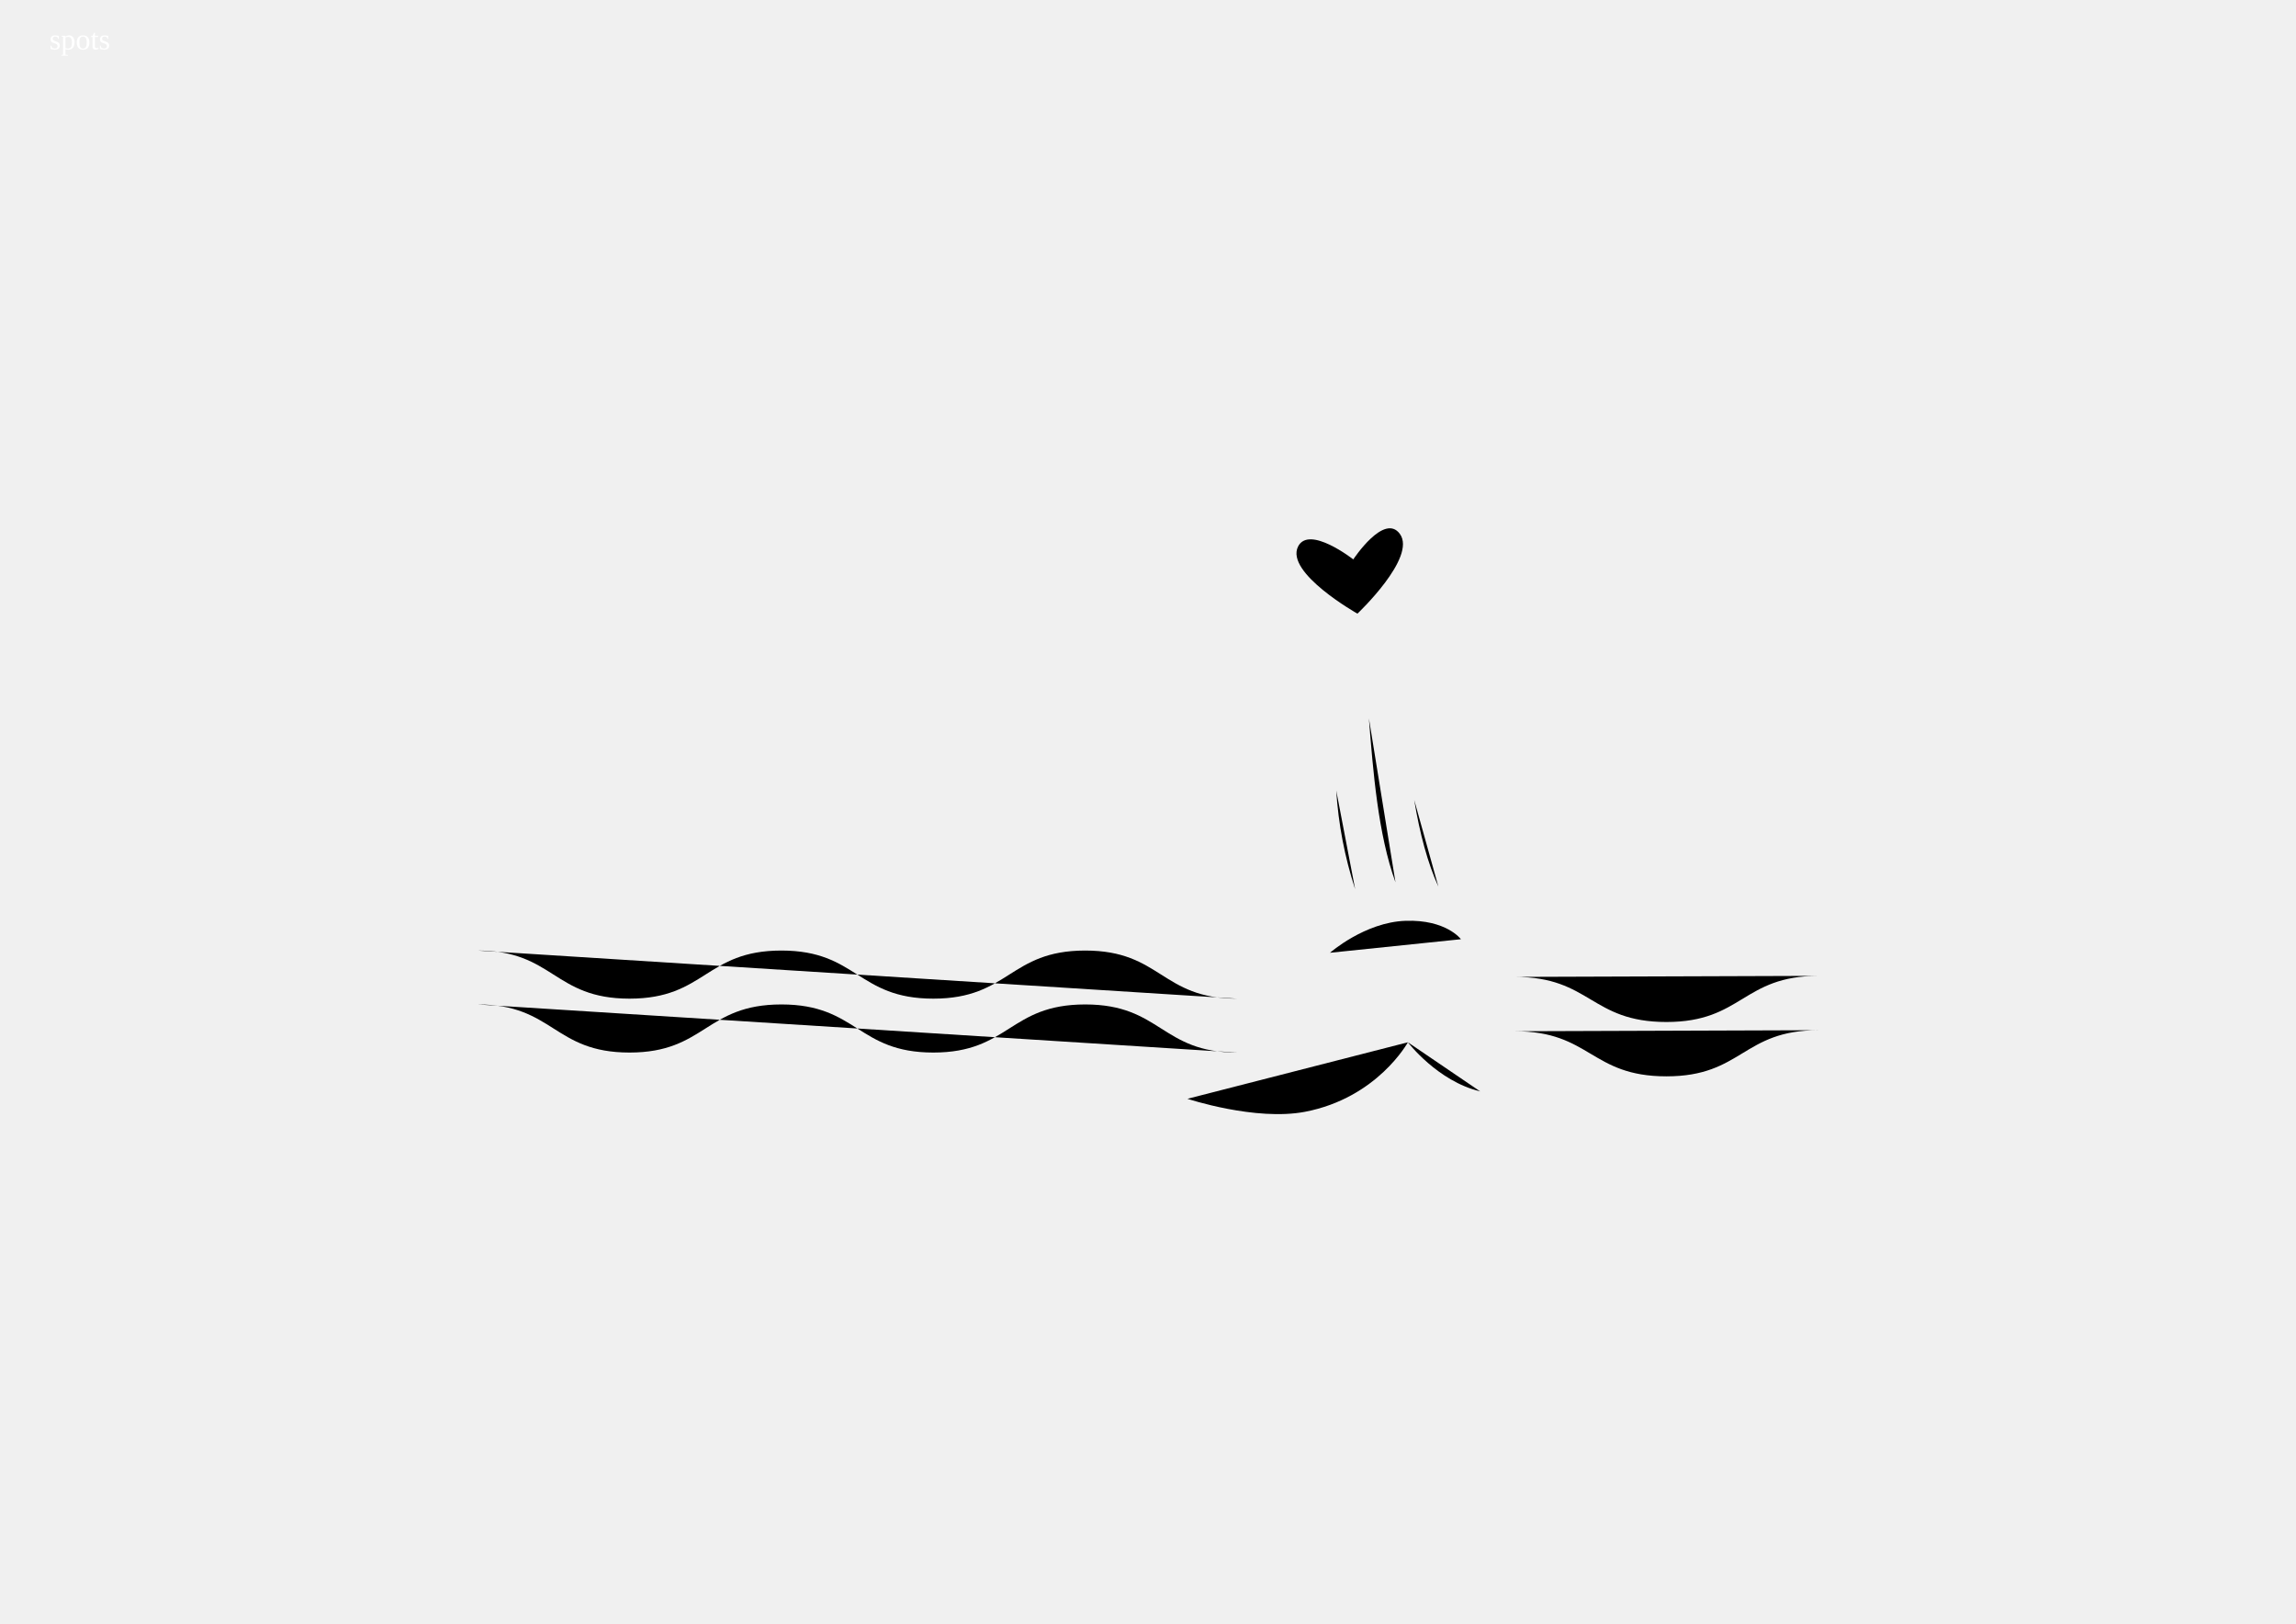
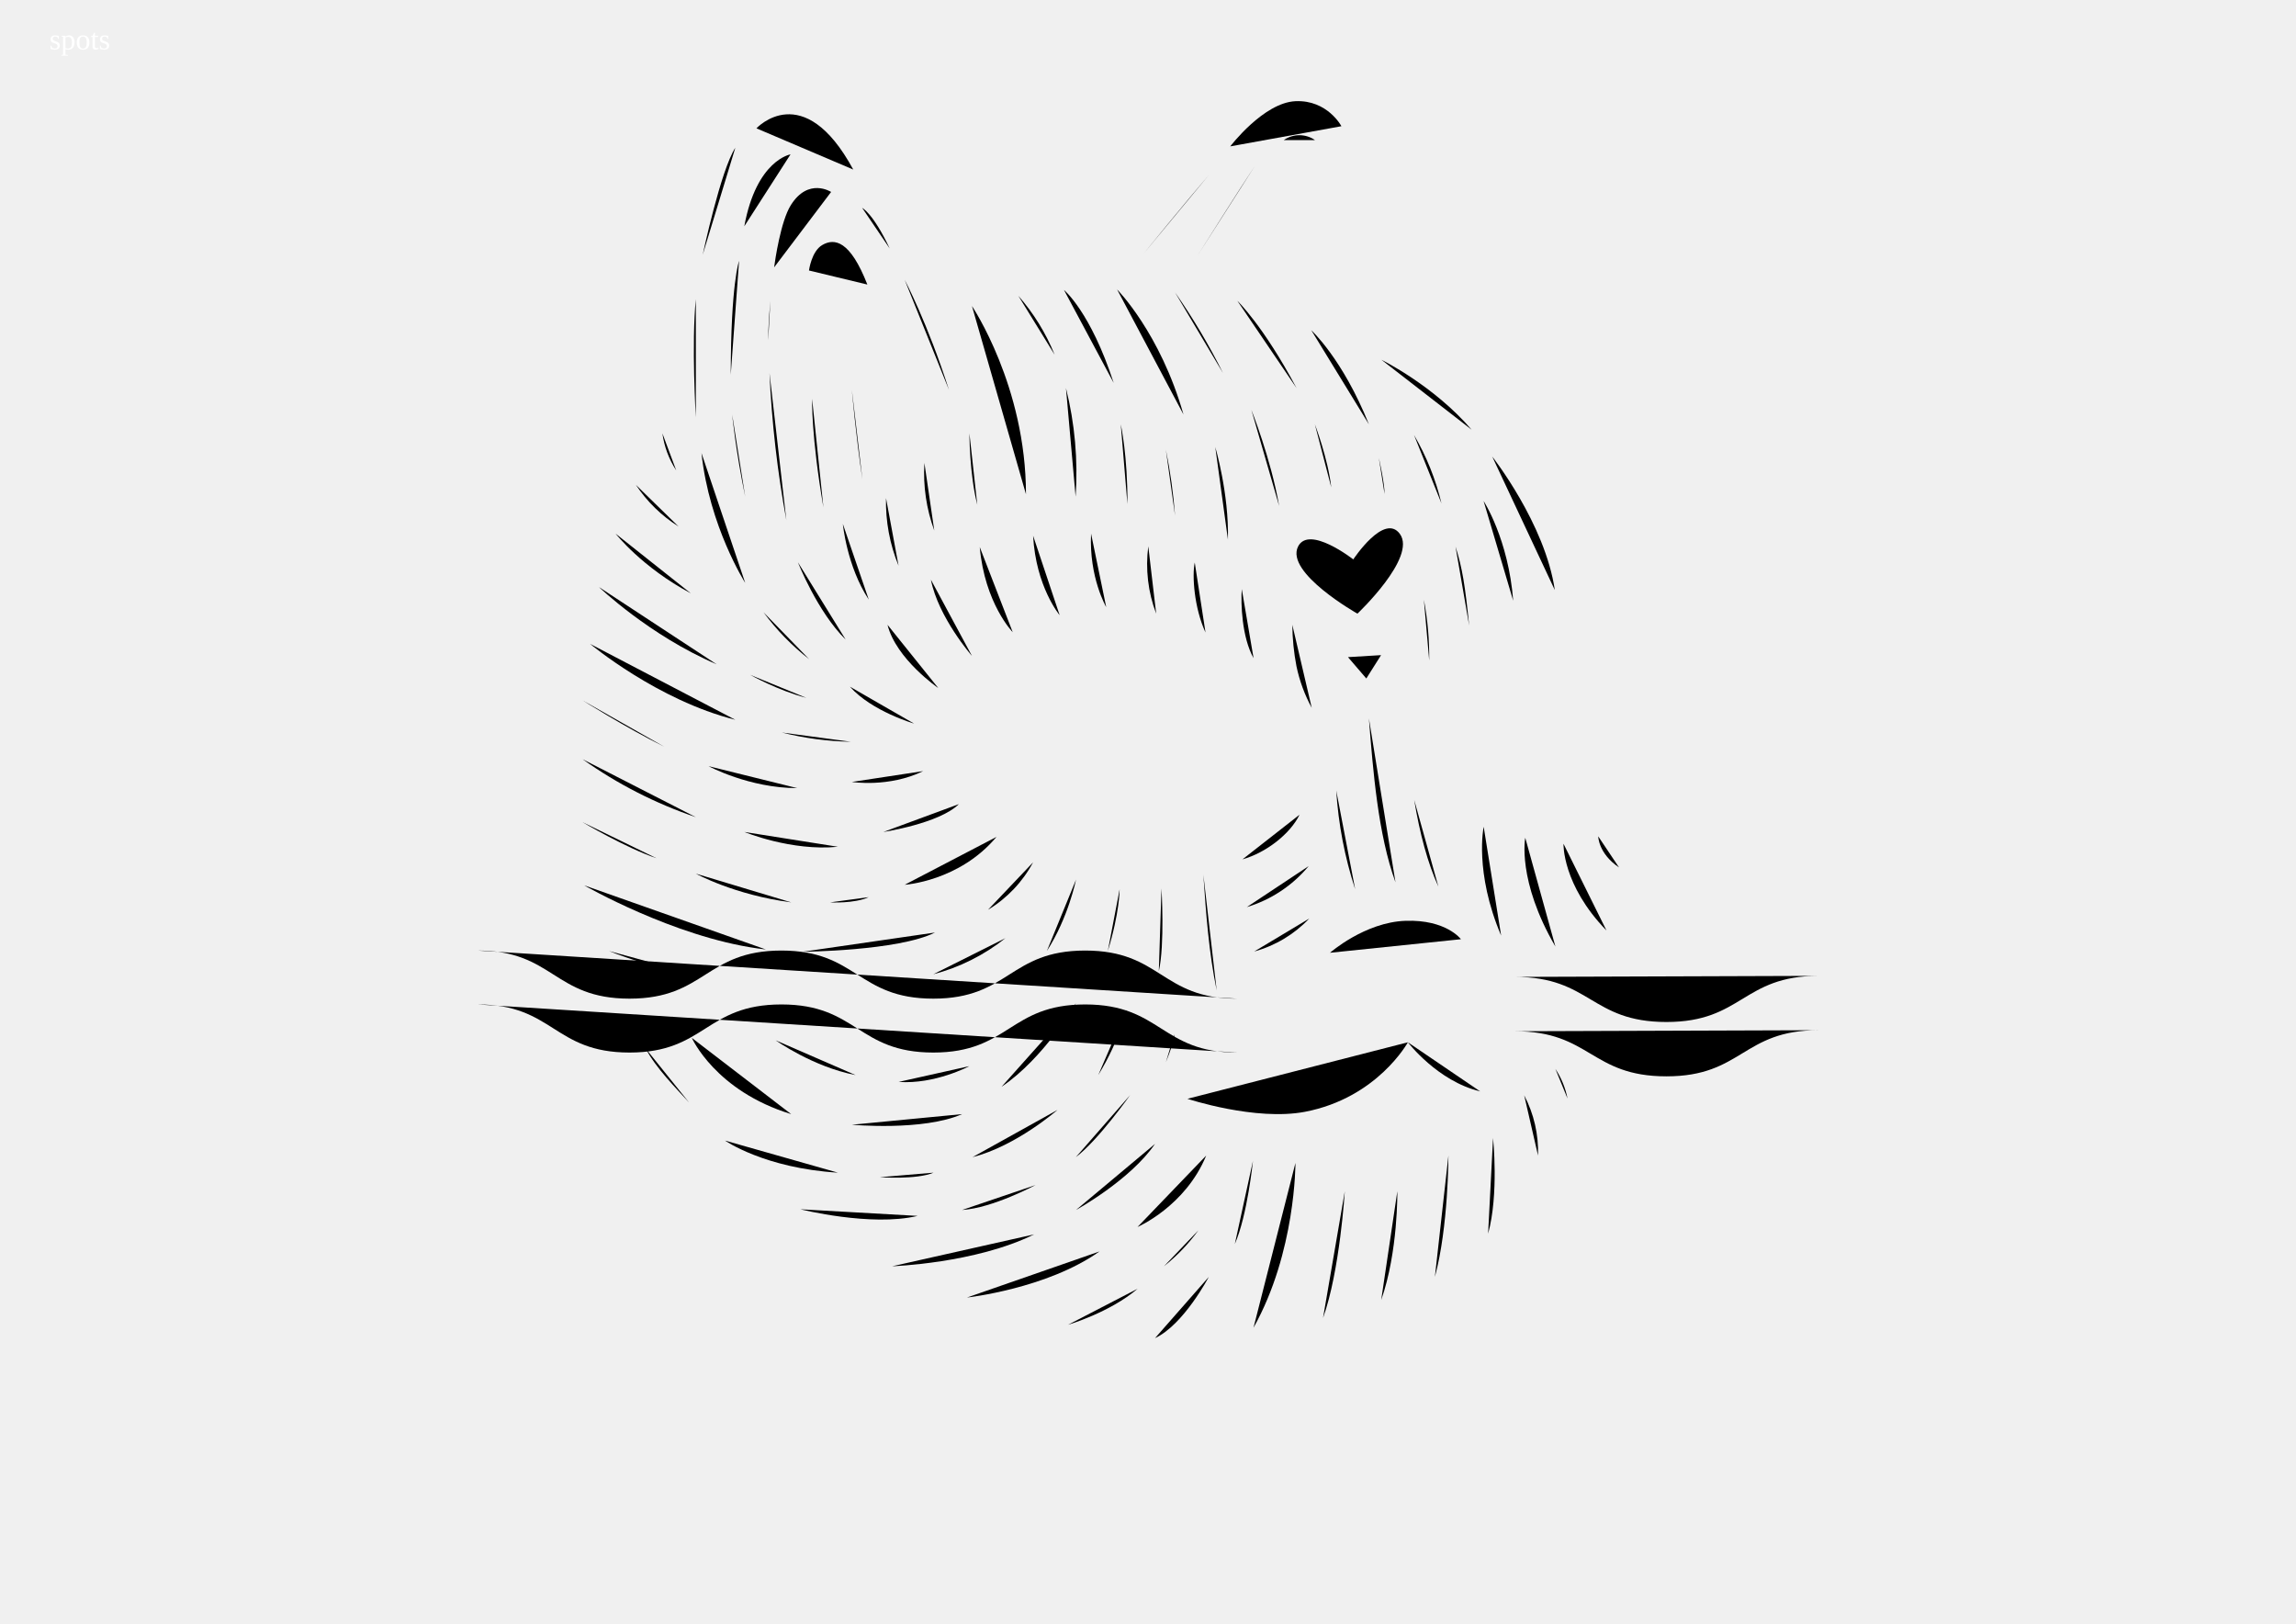
<svg xmlns="http://www.w3.org/2000/svg" xmlns:xlink="http://www.w3.org/1999/xlink" viewBox="0 0 930.49 657.93" id="animation-main">
  <defs>
    <mask id="eye-left-mask">
      <g class="eye-transform">
        <path class="f-high" d="         M455.63,266.34         q-3.72,0 -7.24,0.41         a82.08,82.08,0,0,0-20,4.58         a91.56,91.56,0,0,0-33.67,21.73         a4.11,4.11,0,0,0-1.3,2.82         a4.26,4.26,0,0,0,1,3         c.88,1,12.65,17.62,30.67,29.09         a68,68,0,0,0,25.39,10.16         a54.56,54.56,0,0,0,11.32.7         a65,65,0,0,0,20.99-4.52         c20.24-8,32.82-23.64,33.73-24.55         a4.29 4.29 0 00.35-5.5         c-.78-1-11-17.55-28.73-28.41         a62.72,62.72,0,0,0 -23.6 -8.77         a56.25,56.25,0,0,0-8.91-0.74Z" />
      </g>
    </mask>
    <mask id="eye-right-mask">
      <g class="eye-transform">
        <path class="f-high" d="         M640.5,257.26         a47.8,47.8,0,0,0-12.739,1.09         a70.3,70.3,0,0,0-24.9,11.21         a82.49,82.49,0,0,0-23,25.15,4.07,4.07,0,0,0,.82,5.26         c.88.7,12.51,11.69,28.39,18.55         a62.26,62.26,0,0,0,22.35,5.39         a45,45,0,0,0,9.44-.62         c.78-.14,1.54-.31,2.31-.48         c1.14-.26,2.27-.54,3.37-.87         a56.14,56.14,0,0,0,18-9.38         c14.54-11.14,21.71-26.46,22.29-27.42         a4.09,4.09,0,0,0,0.76,-5         c-.8-.71-11.13-11.83-26.46-18.32         a56,56,0,0,0-20.631-4.56z" />
      </g>
    </mask>
    <mask id="mask-mouth">
      <path class="f-high" d="M481.23,445.23s27.55,9.12,47.67,5.26c29.35-5.64,41.67-28.16,41.67-28.16s12,15.77,29.29,19.9v75h-118.63Z" />
    </mask>
    <animate id="animate_whisker_r1_in" xlink:href="#whisker_r_up" attributeName="stroke-dashoffset" dur="0.5" begin="0.7" repeatCount="1" values="130.48; 0" keyTimes="0;1" calcMode="spline" keySplines=".23,.01,1,1" fill="freeze" />
    <animate id="animate_whisker_r2_in" xlink:href="#whisker_r_down" attributeName="stroke-dashoffset" dur="0.5" begin="0.7" repeatCount="1" values="130.48; 0" keyTimes="0;1" calcMode="spline" keySplines=".23,.01,1,1" fill="freeze" />
    <animate id="anim_whisker_r1" xlink:href="#whisker_r_up" attributeName="d" dur="1.2" begin="animate_whisker_r1_in.end - .72s" repeatCount="indefinite" values="                  M613.93,395.84c0,0 0,0 0,0c30.71,0 30.71,18.27 61.42,18.27c30.8,0 30.8,-18.69 61.59,-18.69;                  M613.93,404.975c0,0 15.4,-9.34 30.8,-9.34c30.71,0 30.71,18.27 61.42,18.27c15.4,0 30.8,-9.34 30.8,-9.34;                  M613.93,414.11c30.8,0 30.8,-18.69 61.59,-18.69c30.71,0 30.71,18.27 61.42,18.27c0,0 0,0 0,0;                  M613.93,414.11c0,0 0,0 0,0c30.8,0 30.8,-18.69 61.59,-18.69c30.71,0 30.71,18.27 61.42,18.27;                  M613.93,404.975c0,0 15.4,9.34 30.8,9.34c30.8,0 30.8,-18.69 61.59,-18.69c15.4,0 30.8,9.34 30.8,9.34;                  M613.93,395.84c30.71,0 30.71,18.27 61.42,18.27c30.8,0 30.8,-18.69 61.59,-18.69c0,0 0,0 0,0;" keyTimes="0;0.25;0.5;0.5;0.75;1" />
    <animate id="anim_whisker_r2" xlink:href="#whisker_r_down" attributeName="d" dur="1.2" begin="animate_whisker_r1_in.end - .72s" repeatCount="indefinite" values="                  M613.93,417.86c0,0 0,0 0,0c30.71,0 30.71,18.27 61.42,18.27c30.8,0 30.8,-18.69 61.59,-18.69;                  M613.93,427.2c0,0 15.4,-9.34 30.8,-9.34c30.71,0 30.71,18.27 61.42,18.27c15.4,0 30.8,-9.34 30.8,-9.34;                  M613.93,436.54c30.8,0 30.8,-18.69 61.59,-18.69c30.71,0 30.71,18.27 61.42,18.27c0,0 0,0 0,0;                  M613.93,436.54c0,0 0,0 0,0c30.8,0 30.8,-18.69 61.59,-18.69c30.71,0 30.71,18.27 61.42,18.27;                  M613.93,427.2c0,0 15.4,9.34 30.8,9.34c30.8,0 30.8,-18.69 61.59,-18.69c15.4,0 30.8,9.34 30.8,9.34;                  M613.93,417.86c30.71,0 30.71,18.27 61.42,18.27c30.8,0 30.8,-18.69 61.59,-18.69c0,0 0,0 0,0;" keyTimes="0;0.25;0.5;0.5;0.75;1" />
    <animate id="animate_whisker_l1_in" xlink:href="#whisker_l_up" attributeName="stroke-dashoffset" dur="1.2" begin="0" repeatCount="1" values="-328.45; 0" keyTimes="0;1" calcMode="spline" keySplines=".23,.01,1,1" fill="freeze" />
    <animate id="animate_whisker_l2_in" xlink:href="#whisker_l_down" attributeName="stroke-dashoffset" dur="1.2" begin="0" repeatCount="1" values="-328.45; 0" keyTimes="0;1" calcMode="spline" keySplines=".23,.01,1,1" fill="freeze" />
    <animate id="anim_whisker_l1" xlink:href="#whisker_l_up" attributeName="d" dur="1.2" begin="animate_whisker_l1_in.end - 0.1" repeatCount="indefinite" values="M193.56,385.16c30.78,0 30.78,19.49 61.56,19.49c30.78,0 30.78,-19.49 61.56,-19.49c30.78,0 30.78,19.49 61.56,19.49c30.78,0 30.78,-19.49 61.56,-19.49c30.78,0 30.78,19.49 61.56,19.49c0,0 0,0 0,0;         M193.56,394.9c0,0 15.39,9.74 30.78,9.74c30.78,0 30.78,-19.49 61.56,-19.49c30.78,0 30.78,19.49 61.56,19.49c30.78,0 30.78,-19.49 61.56,-19.49c30.78,0 30.78,19.49 61.56,19.49c15.39,0 30.78,-9.74 30.78,-9.74;         M193.56,404.65c0,0 0,0 0,0c30.78,0 30.78,-19.49 61.56,-19.49c30.78,0 30.78,19.49 61.56,19.49c30.78,0 30.78,-19.49 61.56,-19.49c30.78,0 30.78,19.49 61.56,19.49c30.78,0 30.78,-19.49 61.56,-19.49;         M193.56,404.65c30.78,0 30.78,-19.49 61.56,-19.49c30.78,0 30.78,19.49 61.56,19.49c30.78,0 30.78,-19.49 61.56,-19.49c30.78,0 30.78,19.49 61.56,19.49         c30.78,0 30.78,-19.49 61.56,-19.49c0,0 0,0 0,0;         M193.56,394.9c0,0 15.39,-9.74 30.78,-9.74c30.78,0 30.78,19.49 61.56,19.49c30.78,0 30.78,-19.49 61.56,-19.49c30.78,0 30.78,19.49 61.56,19.49c30.78,0 30.78,-19.49 61.56,-19.49c15.39,0 30.78,9.74 30.78,9.74;         M193.56,385.16c0,0 0,0 0,0c30.78,0 30.78,19.49 61.56,19.49c30.78,0 30.78,-19.49 61.56,-19.49c30.78,0 30.78,19.49 61.56,19.49c30.78,0 30.78,-19.49 61.56,-19.49c30.78,0 30.78,19.49 61.56,19.49" keyTimes="0;0.25;0.5;0.5;0.75;1" />
    <animate id="anim_whisker_l2" xlink:href="#whisker_l_down" attributeName="d" dur="1.2" begin="animate_whisker_l1_in.end - 0.1" repeatCount="indefinite" values="M193.56,407c30.78,0 30.78,19.49 61.56,19.49c30.78,0 30.78,-19.49 61.56,-19.49c30.78,0 30.78,19.49 61.56,19.49c30.78,0 30.78,-19.49 61.56,-19.49c30.78,0 30.78,19.49 61.56,19.49c0,0 0,0 0,0;         M193.56,416.74c0,0 15.39,9.74 30.78,9.74c30.78,0 30.78,-19.49 61.56,-19.49c30.78,0 30.78,19.49 61.56,19.49c30.78,0 30.78,-19.49 61.56,-19.49c30.78,0 30.78,19.49 61.56,19.49c15.39,0 30.78,-9.74 30.78,-9.74;         M193.56,426.49c0,0 0,0 0,0c30.78,0 30.78,-19.49 61.56,-19.49c30.78,0 30.78,19.49 61.56,19.49c30.78,0 30.78,-19.49 61.56,-19.49c30.78,0 30.78,19.49 61.56,19.49c30.78,0 30.78,-19.49 61.56,-19.49;         M193.56,426.49c30.78,0 30.78,-19.49 61.56,-19.49c30.78,0 30.78,19.49 61.56,19.49c30.78,0 30.78,-19.49 61.56,-19.49c30.78,0 30.78,19.49 61.56,19.49c30.78,0 30.78,-19.49 61.56,-19.49c0,0 0,0 0,0;         M193.56,416.74c0,0 15.39,-9.74 30.78,-9.74c30.78,0 30.78,19.49 61.56,19.49c30.78,0 30.78,-19.49 61.56,-19.49c30.78,0 30.78,19.49 61.56,19.49c30.78,0 30.78,-19.49 61.56,-19.49c15.39,0 30.78,9.74 30.78,9.74;         M193.56,407c0,0 0,0 0,0c30.78,0 30.78,19.49 61.56,19.49c30.78,0 30.78,-19.49 61.56,-19.49c30.78,0 30.78,19.49 61.56,19.49c30.78,0 30.78,-19.49 61.56,-19.49c30.78,0 30.78,19.49 61.56,19.49" keyTimes="0;0.25;0.5;0.5;0.75;1" />
  </defs>
  <g class="has-events">
    <text x="20" y="20" fill="white">spots</text>
  </g>
+   <g id="earRight">
+     <path id="lineEar_r1" class="s-high s-anim" d="M543.63,51.14S538,40.44,525.05,41s-26.47,18.31-26.47,18.31" />
+     <path id="lineEar_r2" class="s-high s-anim" d="M520.26,56.77a11.08,11.08,0,0,1,12.67,0" />
+     <path id="lineEar_r3" class="s-high s-anim" d="M463.39,102.86s18.11-22.22,26.7-32.17" />
+     <path id="lineEar_r4" class="s-high s-anim" d="M485.09,103.92s18.82-29.81,23.46-36.66" />
+     <line id="lineEar_r5" class="s-high s-anim" x1="502.63" y1="105.2" x2="512.76" y2="83.5" />
+     <line id="lineEar_r6" class="s-high s-anim" x1="517.91" y1="109.37" x2="527.76" y2="71.27" />
+     <line id="lineEar_r7" class="s-high s-anim" x1="538" y1="83.5" x2="533.77" y2="115.42" />
+     <line id="lineEar_r8" class="s-high s-anim" x1="548.42" y1="62.4" x2="550.67" y2="128.57" />
+   </g>
+   <g id="earLeft">
+     <path id="lineEar_f1" class="s-dark s-anim" d="M302,236.17s-14.54-22.82-17.71-52.58" />
+     <path id="lineEar_f2" class="s-dark s-anim" d="M282,169.11s-1.81-29.84,0-47.86" />
+     <path id="lineEar_f3" class="s-dark s-anim" d="M284.78,103.23S292.1,68.88,298,59.87" />
+     <path id="lineEar_f4" class="s-dark s-anim" d="M306.56,52s19-20.65,39.23,16.7" />
+     <path id="lineEar_f5" class="s-dark s-anim" d="M296.73,168s1.39,14.53,5.28,33.25" />
+     <path id="lineEar_f6" class="s-dark s-anim" d="M299.52,105.7s-3.34,9-3.37,46.11" />
+     <path id="lineEar_f7" class="s-dark s-anim" d="M320.37,62.55s-13.81,2.25-18.73,29.14" />
+     <path id="lineEar_f8" class="s-dark s-anim" d="M311.85,151.16a439.19,439.19,0,0,0,6.83,59.61" />
+     <path id="lineEar_f9" class="s-dark s-anim" d="M311.33,137.75s-.06-5.91.87-15.84" />
+     <path id="lineEar_f10" class="s-dark s-anim" d="M336.82,77.78s-9.21-6-16.33,5.35c-4.09,6.48-6.41,22.45-6.76,25.2" />
+     <path id="lineEar_f11" class="s-dark s-anim" d="M349.4,84.23s4.41,2.11,11.17,16.47" />
+     <path id="lineEar_f12" class="s-dark s-anim" d="M366.63,113.37s9.31,17.54,17.95,44.6" />
+     <path id="lineEar_f13" class="s-dark s-anim" d="M329.12,161.59s-.42,14.92,4.58,44" />
+     <path id="lineEar_f14" class="s-dark s-anim" d="M327.85,109.6s1-7.75,5.36-10.3c5-2.94,11.33-1.83,18.3,16" />
+     <line id="lineEar_f15" class="s-dark s-anim" x1="359.68" y1="132.51" x2="366.63" y2="173.06" />
+     <path id="lineEar_f16" class="s-dark s-anim" d="M345.23,158s1.62,18.64,4.28,36.29" />
+     <line id="lineEar_f18" class="s-med s-anim" x1="329.1" y1="128.77" x2="342.54" y2="142.57" />
+     <line id="lineEar_f18" class="s-med s-anim" x1="342.54" y1="128.77" x2="329.1" y2="142.57" />
+   </g>
+   <g id="faceTop">
+     <path id="lineFace_t_m1" class="s-med s-anim" d="M309.43,248.1a96.93,96.93,0,0,0,18.49,19" />
+     <path id="lineFace_t_m2" class="s-med s-anim" d="M323.36,227.83s7.83,20,19.36,31.33" />
+     <path id="lineFace_t_m3" class="s-med s-anim" d="M341.58,212.3s1.61,17.17,10.5,30.66" />
+     <path id="lineFace_t_m4" class="s-med s-anim" d="M359.07,201.83a68.15,68.15,0,0,0,5.08,27.39" />
+     <path id="lineFace_t_m5" class="s-med s-anim" d="M374.63,187.58a67.79,67.79,0,0,0,4,27.4" />
+     <path id="lineFace_t_m6" class="s-med s-anim" d="M392.87,175.6s0,16.54,3.19,28.91" />
+     <path id="lineFace_t_m7" class="s-med s-anim" d="M393.9,124s21.89,32.52,21.89,76.25" />
+     <path id="lineFace_t_m8" class="s-med s-anim" d="M412.68,119.83a83.9,83.9,0,0,1,14.72,23.89" />
+     <path id="lineFace_t_m9" class="s-med s-anim" d="M432,157.26a141.57,141.57,0,0,1,3.91,44" />
+     <path id="lineFace_t_m10" class="s-med s-anim" d="M431.19,117.49s10.76,8.77,20.15,37.67" />
+     <path id="lineFace_t_m11" class="s-med s-anim" d="M454.21,171.93s2.81,12.66,2.7,32.35" />
+     <path id="lineFace_t_m12" class="s-med s-anim" d="M452.72,117.29s17.46,17.54,26.91,50.67" />
+     <path id="lineFace_t_m13" class="s-med s-anim" d="M472.49,182.25a215.11,215.11,0,0,1,3.72,26.66" />
+     <path id="lineFace_t_m14" class="s-med s-anim" d="M492.51,181.13s5.57,18.77,5.13,37.54" />
+     <path id="lineFace_t_m15" class="s-med s-anim" d="M476.21,118.49a255.73,255.73,0,0,1,19.43,32.67" />
+     <path id="lineFace_t_m16" class="s-med s-anim" d="M507.13,166.06S515,185.66,518.39,205" />
+     <path id="lineFace_t_m17" class="s-med s-anim" d="M501.45,121.88s10.49,10,24,35.38" />
+     <path id="lineFace_t_m18" class="s-med s-anim" d="M532.87,171.93s5.33,13.89,6.64,25.53" />
+     <path id="lineFace_t_m19" class="s-med s-anim" d="M531.43,133.83s12.63,11.44,23.34,38.1" />
+     <path id="lineFace_t_m20" class="s-med s-anim" d="M558.8,185.59s2.32,10,2.32,14.6" />
+     <path id="lineFace_t_m21" class="s-med s-anim" d="M559.84,145.78S581,156.16,596.4,174.12" />
+     <path id="lineFace_t_m22" class="s-med s-anim" d="M573.05,176.25A101.54,101.54,0,0,1,584.18,204" />
+     <polyline id="lineFace_t_m23" class="s-med s-anim" points="559.7 265.46 553.72 274.92 546.29 266.27" />
+     <path id="lineFace_t_m24" class="s-med s-anim" d="M579.21,267.65A125.74,125.74,0,0,0,577.05,243" />
+     <path id="lineFace_t_m25" class="s-med s-anim" d="M589.87,221.47c2.76,8.63,3.92,16,5.53,32" />
+     <path id="lineFace_t_m26" class="s-med s-anim" d="M601.25,203s10.08,15.44,12,40.43" />
+     <path id="lineFace_t_m27" class="s-med s-anim" d="M604.75,185s21.44,27.21,25.36,54.09" />
+     <path id="lineFace_t_h1" class="s-high s-anim" d="M370.44,293.19s-17.08-4.92-26-14.95" />
+     <path id="lineFace_t_h2" class="s-high s-anim" d="M380.26,278.8s-17.11-11.74-20.58-25.63" />
+     <path id="lineFace_t_h3" class="s-high s-anim" d="M393.9,265.78s-13.64-15.61-16.64-30.9" />
+     <path id="lineFace_t_h4" class="s-high s-anim" d="M410.42,256.16s-11.33-11.61-13.36-34.49" />
+     <path id="lineFace_t_h5" class="s-high s-anim" d="M429.44,249.27s-9.63-11.47-10.76-32.21" />
+     <path id="lineFace_t_h6" class="s-high s-anim" d="M448.31,246s-7-12-6.14-29.78" />
+     <path id="lineFace_t_h7" class="s-high s-anim" d="M468.56,248.65a56.34,56.34,0,0,1-3.2-27.29" />
+     <path id="lineFace_t_h8" class="s-high s-anim" d="M484.19,227.94c-1.13,5.26-.25,18.33,4.36,28.35" />
+     <path id="lineFace_t_h9" class="s-high s-anim" d="M503.25,238.7c-.43,5.77,0,19.44,4.78,28" />
+     <path id="lineFace_t_h10" class="s-high s-anim" d="M523.73,253.17A93.82,93.82,0,0,0,525.42,270a62,62,0,0,0,6.18,16.81" />
+   </g>
+   <g id="faceSide">
+     <path id="lineFace_s_d1" class="s-dark s-anim" d="M268.45,175.61a36.59,36.59,0,0,0,5.6,15" />
+     <path id="lineFace_s_d2" class="s-dark s-anim" d="M257.7,196.46A57.51,57.51,0,0,0,275,213.35" />
+     <path id="lineFace_s_d3" class="s-dark s-anim" d="M249.5,216.25s10.6,13.61,30.46,24.16" />
+     <path id="lineFace_s_d4" class="s-dark s-anim" d="M242.74,237.88s20.46,19.64,47.67,31.28" />
+     <path id="lineFace_s_d5" class="s-dark s-anim" d="M239.15,260.91S266.5,283.8,298,291.65" />
+     <path id="lineFace_s_d6" class="s-dark s-anim" d="M236.11,283.8s17.39,11,33.12,18.78" />
+     <path id="lineFace_s_d7" class="s-dark s-anim" d="M236.11,307.64A176.77,176.77,0,0,0,282,331.11" />
+     <path id="lineFace_s_d8" class="s-dark s-anim" d="M236,333.11s17.69,10.51,30.05,14.64" />
+     <path id="lineFace_s_d9" class="s-dark s-anim" d="M282,354s15.59,8.64,38.68,11.64" />
+     <path id="lineFace_s_d10" class="s-dark s-anim" d="M236.77,358.75S272.65,379.43,307,384.3c1.12.16,2.26.3,3.4.43" />
+     <path id="lineFace_s_d11" class="s-dark s-anim" d="M246.81,385.35s18.12,7.47,35.15,9.57" />
+     <path id="lineFace_s_m1" class="s-med s-anim" d="M304,273.44s11.27,6.36,22.78,9.32" />
+     <path id="lineFace_s_m2" class="s-med s-anim" d="M316.81,296.81a124.32,124.32,0,0,0,28,3.75" />
+     <path id="lineFace_s_m3" class="s-med s-anim" d="M287.16,310.45s16.46,8.89,35.92,8.89" />
+     <path id="lineFace_s_m4" class="s-med s-anim" d="M301.68,337.11s19,7.88,37.91,6" />
+     <path id="lineFace_s_m5" class="s-med s-anim" d="M336.4,365.64s9.86.57,15.63-2.11" />
+     <path id="lineFace_s_m6" class="s-med s-anim" d="M325.24,385.65s38.76-.3,53.68-7.79" />
+     <path id="lineFace_s_m7" class="s-med s-anim" d="M378.21,394.78a78.89,78.89,0,0,0,29.25-14.64" />
+     <path id="lineFace_s_m8" class="s-med s-anim" d="M436.08,356.41s-3.1,15.43-11.83,28.94" />
+     <path id="lineFace_s_h1" class="s-high s-anim" d="M345.23,316.84s15,2.4,28.9-4.39" />
+     <path id="lineFace_s_h2" class="s-high s-anim" d="M358,337.11s22.64-3.41,30.59-11.28" />
+     <path id="lineFace_s_h3" class="s-high s-anim" d="M366.63,358.51s22.12-1.38,37.21-19.4" />
+     <path id="lineFace_s_h4" class="s-high s-anim" d="M400.41,368.64a50,50,0,0,0,18.27-19.23" />
+   </g>
+   <g id="faceBottom">
+     <path id="lineFace_b_d1" class="s-dark s-anim" d="M503.53,348.21c9.57-2.69,19.35-10.32,23.14-18.1" />
+     <path id="lineFace_b_d2" class="s-dark s-anim" d="M505.29,367.56a52.24,52.24,0,0,0,25.08-16.63" />
+     <path id="lineFace_b_d3" class="s-dark s-anim" d="M508.29,385.55a48.36,48.36,0,0,0,22.31-13.37" />
+     <path id="lineFace_b_d4" class="s-dark s-anim" d="M261.64,424.81c4.26,8.12,12.54,16.33,17.61,21.92" />
+     <path id="lineFace_b_d5" class="s-dark s-anim" d="M280.37,420.55s9.54,21.51,40.27,30.89" />
+     <path id="lineFace_b_d6" class="s-dark s-anim" d="M293.82,462.16s16,11.19,45.77,13" />
+     <path id="lineFace_b_d7" class="s-dark s-anim" d="M324.39,490s28.59,7.19,47.49,2.68" />
+     <path id="lineFace_b_d8" class="s-dark s-anim" d="M361.56,513.09s33.84-1.17,57.53-12.92" />
+     <path id="lineFace_b_d9" class="s-dark s-anim" d="M391.88,525.76s32.43-3.57,53.71-18.68" />
+     <path id="lineFace_b_d10" class="s-dark s-anim" d="M432.84,536.8s17-5,28.2-14.61" />
+     <path id="lineFace_b_d11" class="s-dark s-anim" d="M485.64,498.55a73.61,73.61,0,0,1-13.93,14.54" />
+     <path id="lineFace_b_d12" class="s-dark s-anim" d="M489.88,517.4s-10.18,19.4-21.79,24.81" />
+     <path id="lineFace_b_m1" class="s-med s-anim" d="M453.75,360.33s0,9.55-4.79,25" />
+     <path id="lineFace_b_m2" class="s-med s-anim" d="M470.71,360s1.38,22.71-1.08,33.54" />
+     <path id="lineFace_b_m3" class="s-med s-anim" d="M487.68,354.4c1.07,15.76,2.21,31.45,5.4,46.92" />
+     <path id="lineFace_b_m4" class="s-med s-anim" d="M314.38,421.55s14.93,10.7,32.38,14.07" />
+     <path id="lineFace_b_m5" class="s-med s-anim" d="M392.84,432s-13.92,7.45-28.65,6.39" />
+     <path id="lineFace_b_m6" class="s-med s-anim" d="M436.08,406.54s-13,22.28-30.18,33.81" />
+     <path id="lineFace_b_m7" class="s-med s-anim" d="M456.5,409.12s-2.4,11.74-11.41,26.5" />
+     <path id="lineFace_b_m8" class="s-med s-anim" d="M475.91,419.17s.33,1.94-3.42,11.23" />
+     <path id="lineFace_b_m9" class="s-med s-anim" d="M345.23,455.74s28.9,2.66,44.67-4.3" />
+     <path id="lineFace_b_m10" class="s-med s-anim" d="M428.57,449.73s-16.71,14.65-34.45,19.15" />
+     <path id="lineFace_b_m11" class="s-med s-anim" d="M458,443.73s-13,18.39-22,25.15" />
+     <path id="lineFace_b_m12" class="s-med s-anim" d="M356.56,477s14.88,1.08,21.78-1.84" />
+     <path id="lineFace_b_m13" class="s-med s-anim" d="M419.67,480.18s-17.38,9.35-29.77,10.1" />
+     <path id="lineFace_b_m14" class="s-med s-anim" d="M436.08,490.28s22-12.1,32-26.78" />
+     <path id="lineFace_b_m15" class="s-med s-anim" d="M461,497.17s19.37-8.33,27.84-28.95" />
+     <path id="lineFace_b_m16" class="s-med s-anim" d="M507.78,470.38s-2.29,22.26-7.35,33.7" />
+     <path id="lineFace_b_m17" class="s-med s-anim" d="M601.28,335s-3.88,18.34,7.08,44.1" />
+     <path id="lineFace_b_m18" class="s-med s-anim" d="M618.13,339.46s-3.41,17.26,12.22,44.08" />
+     <path id="lineFace_b_m19" class="s-med s-anim" d="M633.63,341.89s-.59,16.6,17.43,35.16" />
+     <path id="lineFace_b_m20" class="s-med s-anim" d="M647.71,338.89s0,6.92,8.42,12.59" />
+     <path id="lineFace_b_m21" class="s-med s-anim" d="M605.08,461.13s2.41,22.76-2,38.75" />
+     <path id="lineFace_b_m22" class="s-med s-anim" d="M617.7,443.81a49.19,49.19,0,0,1,5.61,24.41" />
+     <path id="lineFace_b_m23" class="s-med s-anim" d="M630.35,433.12a33.48,33.48,0,0,1,4.91,12" />
+     <path id="lineFace_b_h1" class="s-high s-anim" d="M525,471.22S525.17,507.37,508,538" />
+     <path id="lineFace_b_h2" class="s-high s-anim" d="M545,482.71s-2,32.42-8.82,51.33" />
+     <path id="lineFace_b_h3" class="s-high s-anim" d="M566.29,482.7s.37,24.41-6.54,44.08" />
+     <path id="lineFace_b_h4" class="s-high s-anim" d="M587,468.22s0,28.95-5.49,49.18" />
+   </g>
  <g id="eye-left" mask="url(#eye-left-mask)">
    <path id="eye-left-core" class="f-high" d="         M455.63,266.34         q-3.72,0 -7.24,0.41         a82.08,82.08,0,0,0-20,4.58         a91.56,91.56,0,0,0-33.67,21.73         a4.11,4.11,0,0,0-1.3,2.82         a4.26,4.26,0,0,0,1,3         c.88,1,12.65,17.62,30.67,29.09         a68,68,0,0,0,25.39,10.16         a54.56,54.56,0,0,0,11.32.7         a65,65,0,0,0,20.99-4.52         c20.24-8,32.82-23.64,33.73-24.55         a4.29 4.29 0 00.35-5.5         c-.78-1-11-17.55-28.73-28.41         a62.72,62.72,0,0,0 -23.6 -8.77         a56.25,56.25,0,0,0-8.91-0.74Z" />
    <ellipse id="eye-left-iris" cx="456.65" cy="301" rx="39.5" ry="43.66" stroke-width="0" class="f-dark" />
    <path id="eye-left-lens" class="f-black" d="         M450.92,257.35         c-4.25,7.14 -7.57,19.81 -9.07,34.25 s3.24,44.91, 10.6,52.91         a44.56,44.56,0,0,0,7.5 0         c5.66-5.82, 9.69-20.52, 11.19-37.75 s-2.77-34.85 -9.45-49.4         a48.25,48.25,0,0,0 -10.77 -0.01Z" />
    <g id="eye-left-light">
      <circle class="f-high" cx="473.87" cy="289.75" r="8.04" />
      <circle class="f-high" cx="461.6" cy="302.67" r="4.25" />
    </g>
  </g>
  <g id="eye-right" mask="url(#eye-right-mask)">
    <path id="eye-right-core" class="f-high" d="         M640.5,257.26         a47.8,47.8,0,0,0-12.739,1.09         a70.3,70.3,0,0,0-24.9,11.21         a82.49,82.49,0,0,0-23,25.15,4.07,4.07,0,0,0,.82,5.26         c.88.7,12.51,11.69,28.39,18.55         a62.26,62.26,0,0,0,22.35,5.39         a45,45,0,0,0,9.44-.62         c.78-.14,1.54-.31,2.31-.48         c1.14-.26,2.27-.54,3.37-.87         a56.14,56.14,0,0,0,18-9.38         c14.54-11.14,21.71-26.46,22.29-27.42         a4.09,4.09,0,0,0,0.76,-5         c-.8-.71-11.13-11.83-26.46-18.32         a56,56,0,0,0-20.631-4.56Z" />
    <ellipse id="eye-right-iris" cx="634.61" cy="290.34" rx="37.03" ry="40.66" stroke-width="0" class="f-dark" />
    <path id="eye-right-lens" class="f-black" d="         M637.09,249.61         a40.8,40.8,0,0,0-8.09,0.79         c-3.69,7.53-5.83,18.79-5.98,40.61 0.68,14.6,4.23,29.06,10.82,40.36         a45,45,0,0,0,8.75-1.1         c3.33-6.61,6.37-23.89,5.91-40.59         s-6.08-32.51-11.41-40.07Z" />
    <g id="eye-right-light">
      <circle class="f-high" cx="650.77" cy="279.46" r="8.34" />
      <circle class="f-high" cx="638.04" cy="292.87" r="4.41" />
    </g>
  </g>
  <path class="s-high s-anim" id="whisker_r_up" stroke-dasharray="130.48" stroke-dashoffset="-130.48" d="M613.93,395.84c0,0 0,0 0,0c30.71,0 30.71,18.27 61.42,18.27c30.8,0 30.8,-18.69 61.59,-18.69" />
  <path class="s-high s-anim" id="whisker_r_down" stroke-dasharray="130.48" stroke-dashoffset="-130.48" d="M613.93,417.86c0,0 0,0 0,0c30.71,0 30.71,18.27 61.42,18.27c30.8,0 30.8,-18.69 61.59,-18.69" />
  <path class="s-high s-anim" id="whisker_l_up" stroke-dasharray="328.45" stroke-dashoffset="328.45" d="M193.56,385.16c30.78,0 30.78,19.49 61.56,19.49c30.78,0 30.78,-19.49 61.56,-19.49c30.78,0 30.78,19.49 61.56,19.49c30.78,0 30.78,-19.49 61.56,-19.49c30.78,0 30.78,19.49 61.56,19.49c0,0 0,0 0,0" />
  <path class="s-high s-anim" id="whisker_l_down" stroke-dasharray="328.45" stroke-dashoffset="328.45" d="M193.56,407c30.78,0 30.78,19.49 61.56,19.49c30.78,0 30.78,-19.49 61.56,-19.49c30.78,0 30.78,19.49 61.56,19.49c30.78,0 30.78,-19.49 61.56,-19.49c30.78,0 30.78,19.49 61.56,19.49c0,0 0,0 0,0" />
  <circle class="cls-10" cx="551.77" cy="397.72" r="0">
    <animate id="animate_cir_1" attributeName="r" dur="0.3" begin="animate_cir_9.end" fill="freeze" values="0; 5.46; 3.26" keyTimes="0;0.7;1" keySplines=".4,0,1,.75; .01,.25,.6,1" calcMode="spline" />
  </circle>
  <circle class="cls-10" cx="541.53" cy="409.12" r="0">
    <animate id="animate_cir_2" attributeName="r" dur="0.3" begin="animate_cir_6.end - 0.15" fill="freeze" values="0; 5.46; 3.26" keyTimes="0;0.7;1" keySplines=".4,0,1,.75; .01,.25,.6,1" calcMode="spline" />
  </circle>
  <circle class="cls-10" cx="556.15" cy="417.44" r="0">
    <animate id="animate_cir_3" attributeName="r" dur="0.3" begin="animate_cir_8.end - 0.2" fill="freeze" values="0; 5.46; 3.26" keyTimes="0;0.7;1" keySplines=".4,0,1,.75; .01,.25,.6,1" calcMode="spline" />
  </circle>
  <circle class="cls-10" cx="517.71" cy="414.16" r="0">
    <animate id="animate_cir_4" attributeName="r" dur="0.3" begin="animate_cir_12.end - 0.2" fill="freeze" values="0; 5.46; 3.26" keyTimes="0;0.7;1" keySplines=".4,0,1,.75; .01,.25,.6,1" calcMode="spline" />
  </circle>
  <circle class="cls-10" cx="530.04" cy="421.55" r="0">
    <animate id="animate_cir_5" attributeName="r" dur="0.3" begin="0.2" fill="freeze" values="0; 5.46; 3.26" keyTimes="0;0.7;1" keySplines=".4,0,1,.75; .01,.25,.6,1" calcMode="spline" />
  </circle>
  <circle class="cls-10" cx="543.16" cy="428.82" r="0">
    <animate id="animate_cir_6" attributeName="r" dur="0.3" begin="animate_cir_11.end - 0.1" fill="freeze" values="0; 5.46; 3.26" keyTimes="0;0.7;1" keySplines=".4,0,1,.75; .01,.25,.6,1" calcMode="spline" />
  </circle>
  <circle class="cls-10" cx="519.45" cy="436.88" r="0">
    <animate id="animate_cir_7" attributeName="r" dur="0.3" begin="animate_cir_10.end - 0.2" fill="freeze" values="0; 5.46; 3.26" keyTimes="0;0.7;1" keySplines=".4,0,1,.75; .01,.25,.6,1" calcMode="spline" />
  </circle>
  <circle class="cls-10" cx="589.26" cy="396.72" r="0">
    <animate id="animate_cir_8" attributeName="r" dur="0.3" begin="animate_cir_4.end - 0.2" fill="freeze" values="0; 5.46; 3.26" keyTimes="0;0.7;1" keySplines=".4,0,1,.75; .01,.25,.6,1" calcMode="spline" />
  </circle>
  <circle class="cls-10" cx="584.26" cy="409.13" r="0">
    <animate id="animate_cir_9" attributeName="r" dur="0.3" begin="animate_cir_5.end + 0.1" fill="freeze" values="0; 5.46; 3.26" keyTimes="0;0.7;1" keySplines=".4,0,1,.75; .01,.25,.6,1" calcMode="spline" />
  </circle>
  <circle class="cls-10" cx="601.24" cy="409.13" r="0">
    <animate id="animate_cir_10" attributeName="r" dur="0.3" begin="animate_cir_2.end - 0.15" fill="freeze" values="0; 5.46; 3.26" keyTimes="0;0.7;1" keySplines=".4,0,1,.75; .01,.25,.6,1" calcMode="spline" />
  </circle>
  <circle class="cls-10" cx="589.87" cy="421.55" r="0">
    <animate id="animate_cir_11" attributeName="r" dur="0.3" begin="animate_cir_1.end" fill="freeze" values="0; 5.46; 3.26" keyTimes="0;0.7;1" keySplines=".4,0,1,.75; .01,.25,.6,1" calcMode="spline" />
  </circle>
  <circle class="cls-10" cx="604.75" cy="426.81" r="0">
    <animate id="animate_cir_12" attributeName="r" dur="0.3" begin="animate_cir_7.end - 0.2" fill="freeze" values="0; 5.46; 3.26" keyTimes="0;0.7;1" keySplines=".4,0,1,.75; .01,.25,.6,1" calcMode="spline" />
  </circle>
-   <path id="lineNose1" class="cls-7" d="M541.53,320.32a162.13,162.13,0,0,0,7.67,40" stroke-dasharray="40.83" stroke-dashoffset="40.83" />
-   <path id="lineNose2" class="cls-7" d="M554.77,291.1c1.67,21.17,3.69,46.95,10.77,66.4" stroke-dasharray="67.46" stroke-dashoffset="67.46" />
-   <path id="lineNose3" class="cls-7" d="M573.13,324.12c2.21,13.52,5.53,25.85,9.79,35.13" stroke-dasharray="36.57" stroke-dashoffset="36.57" />
+   <path id="lineNose1" class="s-high s-anim" d="M541.53,320.32a162.13,162.13,0,0,0,7.67,40" stroke-dasharray="40.83" stroke-dashoffset="40.83" />
+   <path id="lineNose2" class="s-high s-anim" d="M554.77,291.1c1.67,21.17,3.69,46.95,10.77,66.4" stroke-dasharray="67.46" stroke-dashoffset="67.46" />
+   <path id="lineNose3" class="s-high s-anim" d="M573.13,324.12c2.21,13.52,5.53,25.85,9.79,35.13" stroke-dasharray="36.57" stroke-dashoffset="36.57" />
  <path id="lineNose4" class="s-high s-anim" d="M539,386.06s14.11-12.39,30.63-12.95,22.44,7.46,22.44,7.46" stroke-dasharray="58.22 58.22" stroke-dashoffset="58.22" />
  <g mask="url(#mask-mouth)">
    <path id="lineNose6" class="s-light f-light" stroke-width="6" transform="translate(-10 -40)" d="M542,450.48s5.39,15.16,21.37,12.77S580.9,438,580.9,438s-7.8-11.35-10.58-10.1S542,450.48,542,450.48Z" style="transform-origin: 542px 414.78px" />
  </g>
  <path id="lineNose5_l" class="s-high s-anim" d="M481.23,445.23s27.55,9.12,47.67,5.26c29.35-5.64,41.67-28.16,41.67-28.16" stroke-dasharray="100.12" stroke-dashoffset="100.12" />
  <path id="lineNose5_r" class="s-high s-anim" d="M570.57,422.33s12,15.77,29.29,19.9" stroke-dasharray="36.01" stroke-dashoffset="-36.01" />
-   <path class="f-light s-light" d="M548.44,226.67s-18-14.1-22.4-5.17c-5.23,10.63,24.08,27.15,24.08,27.15s24.09-22.75,17.22-32.28C561,207.59,548.44,226.67,548.44,226.67Z" />
+   <path class="f-light s-light" stroke-width="4" d="M548.44,226.67s-18-14.1-22.4-5.17c-5.23,10.63,24.08,27.15,24.08,27.15s24.09-22.75,17.22-32.28C561,207.59,548.44,226.67,548.44,226.67Z" />
  <g id="anchors" class="js-anchor-display">
    </g>
</svg>
